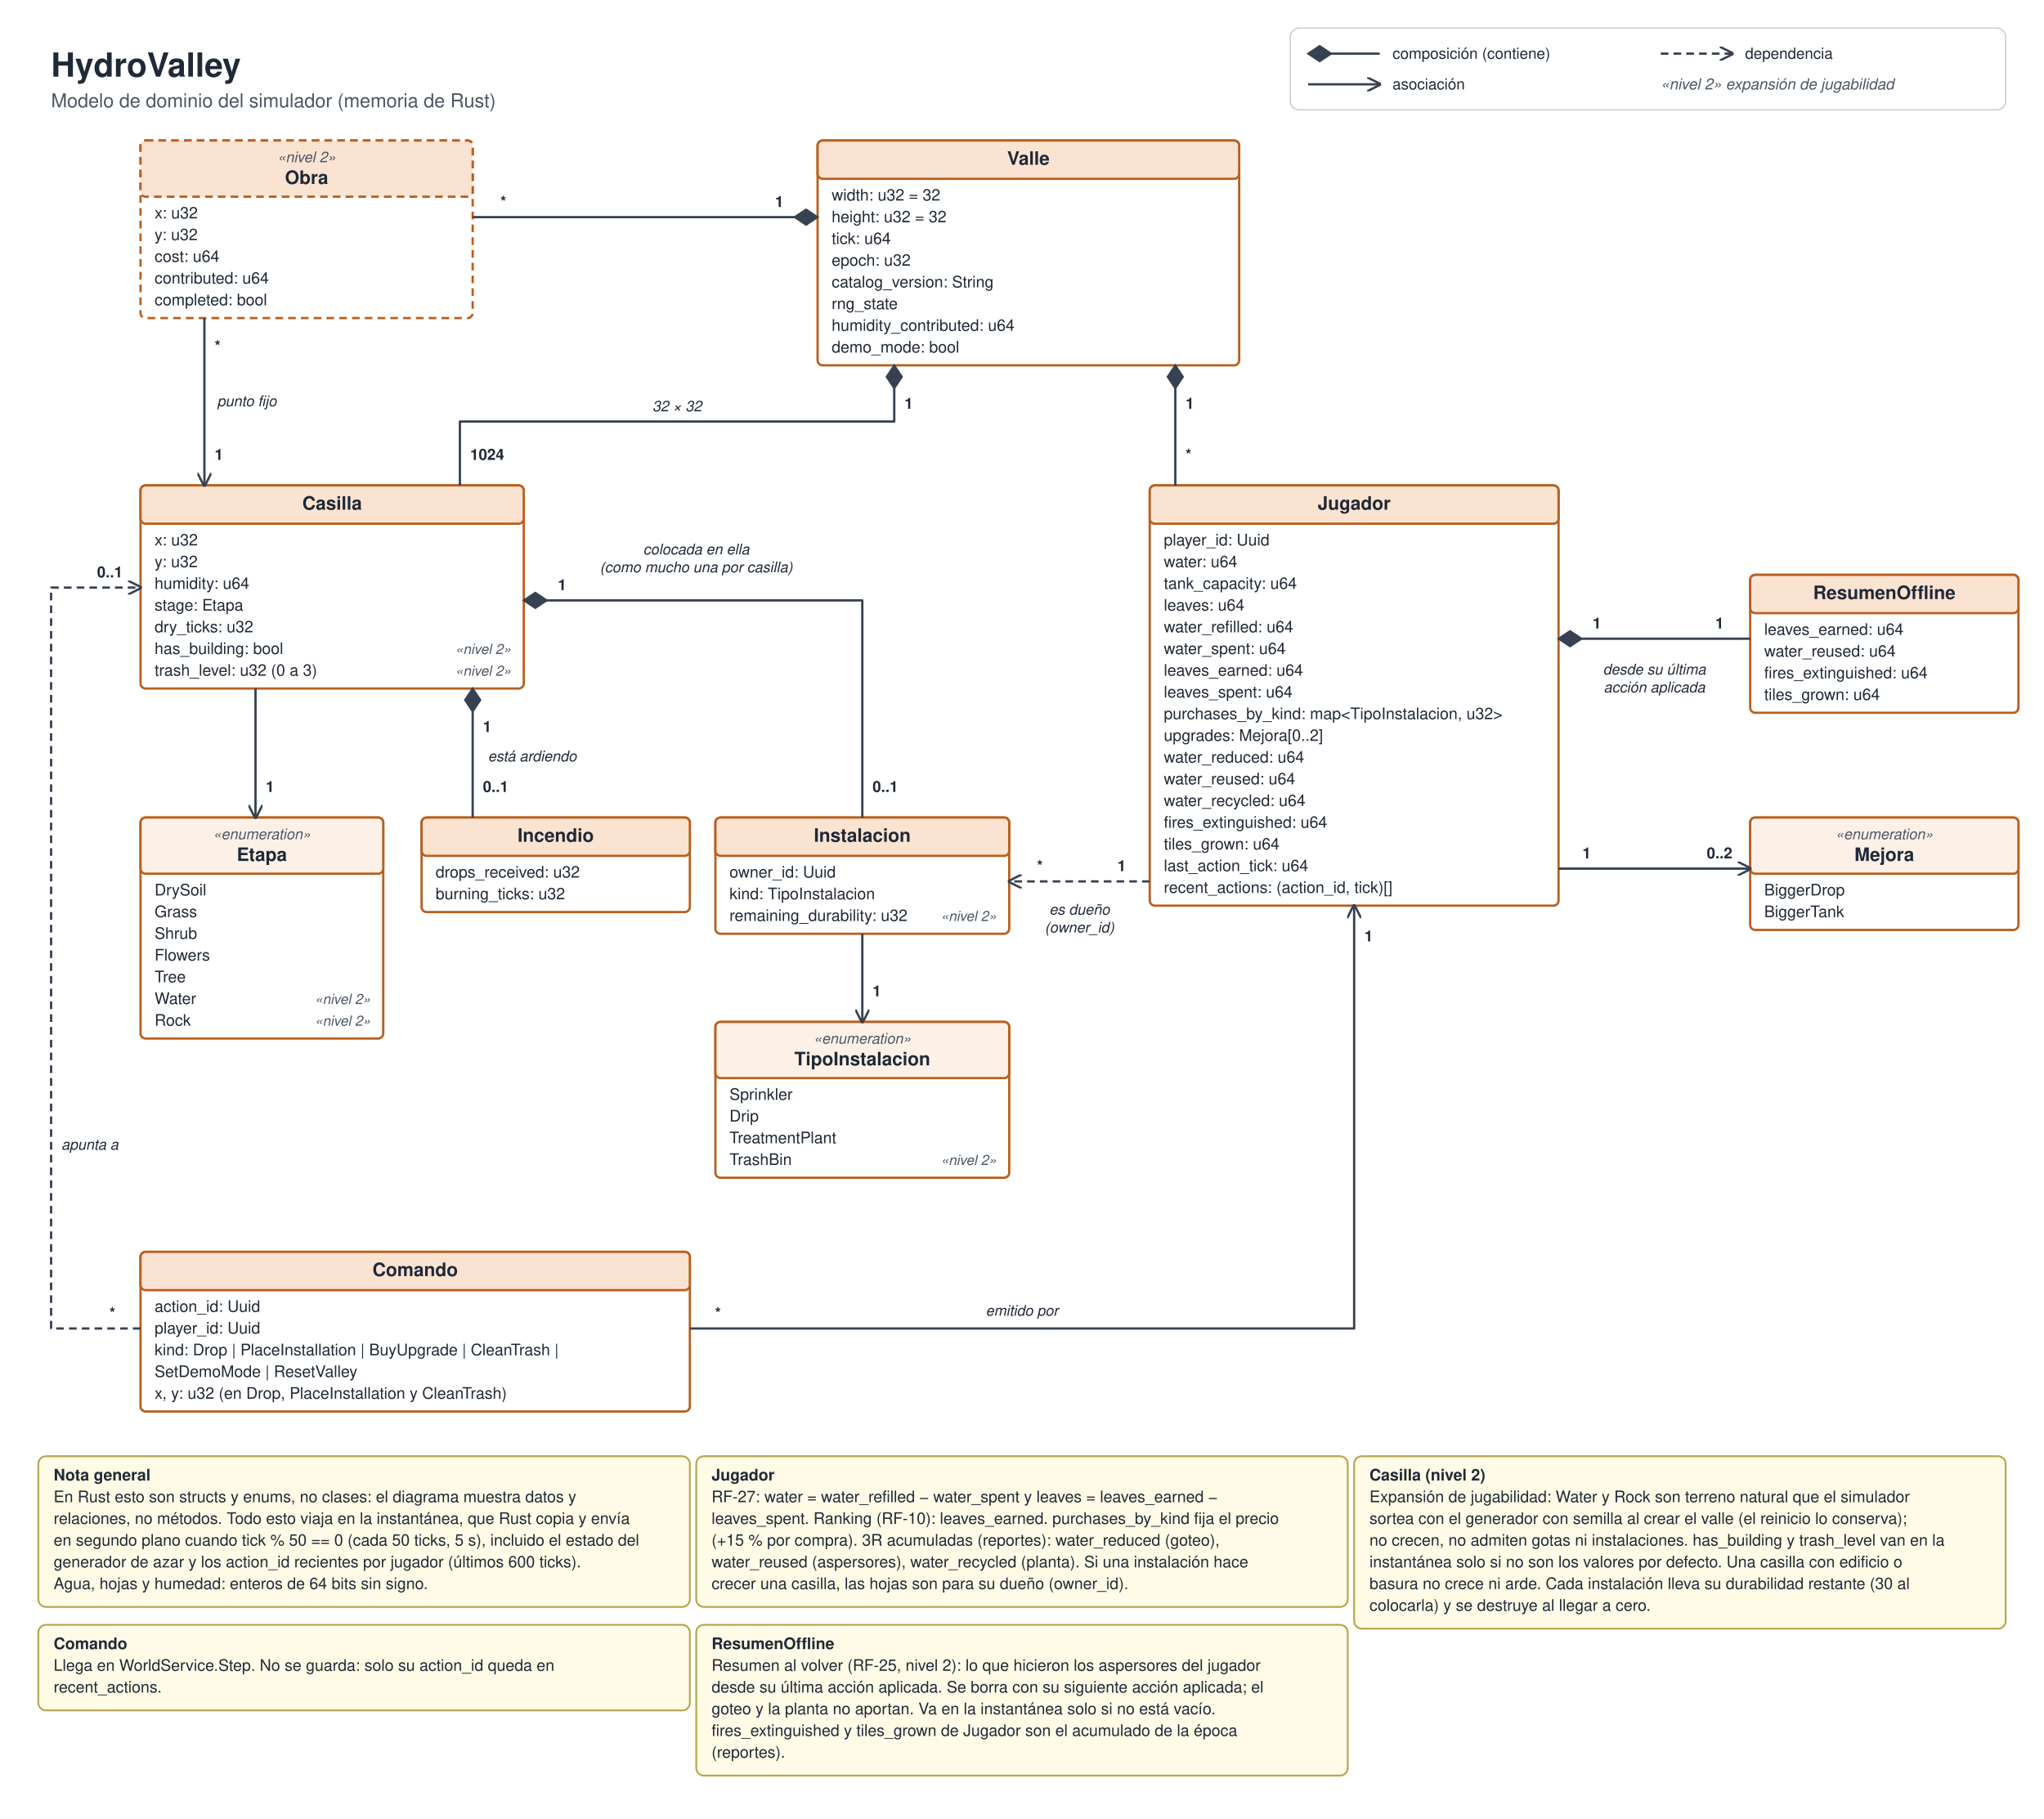
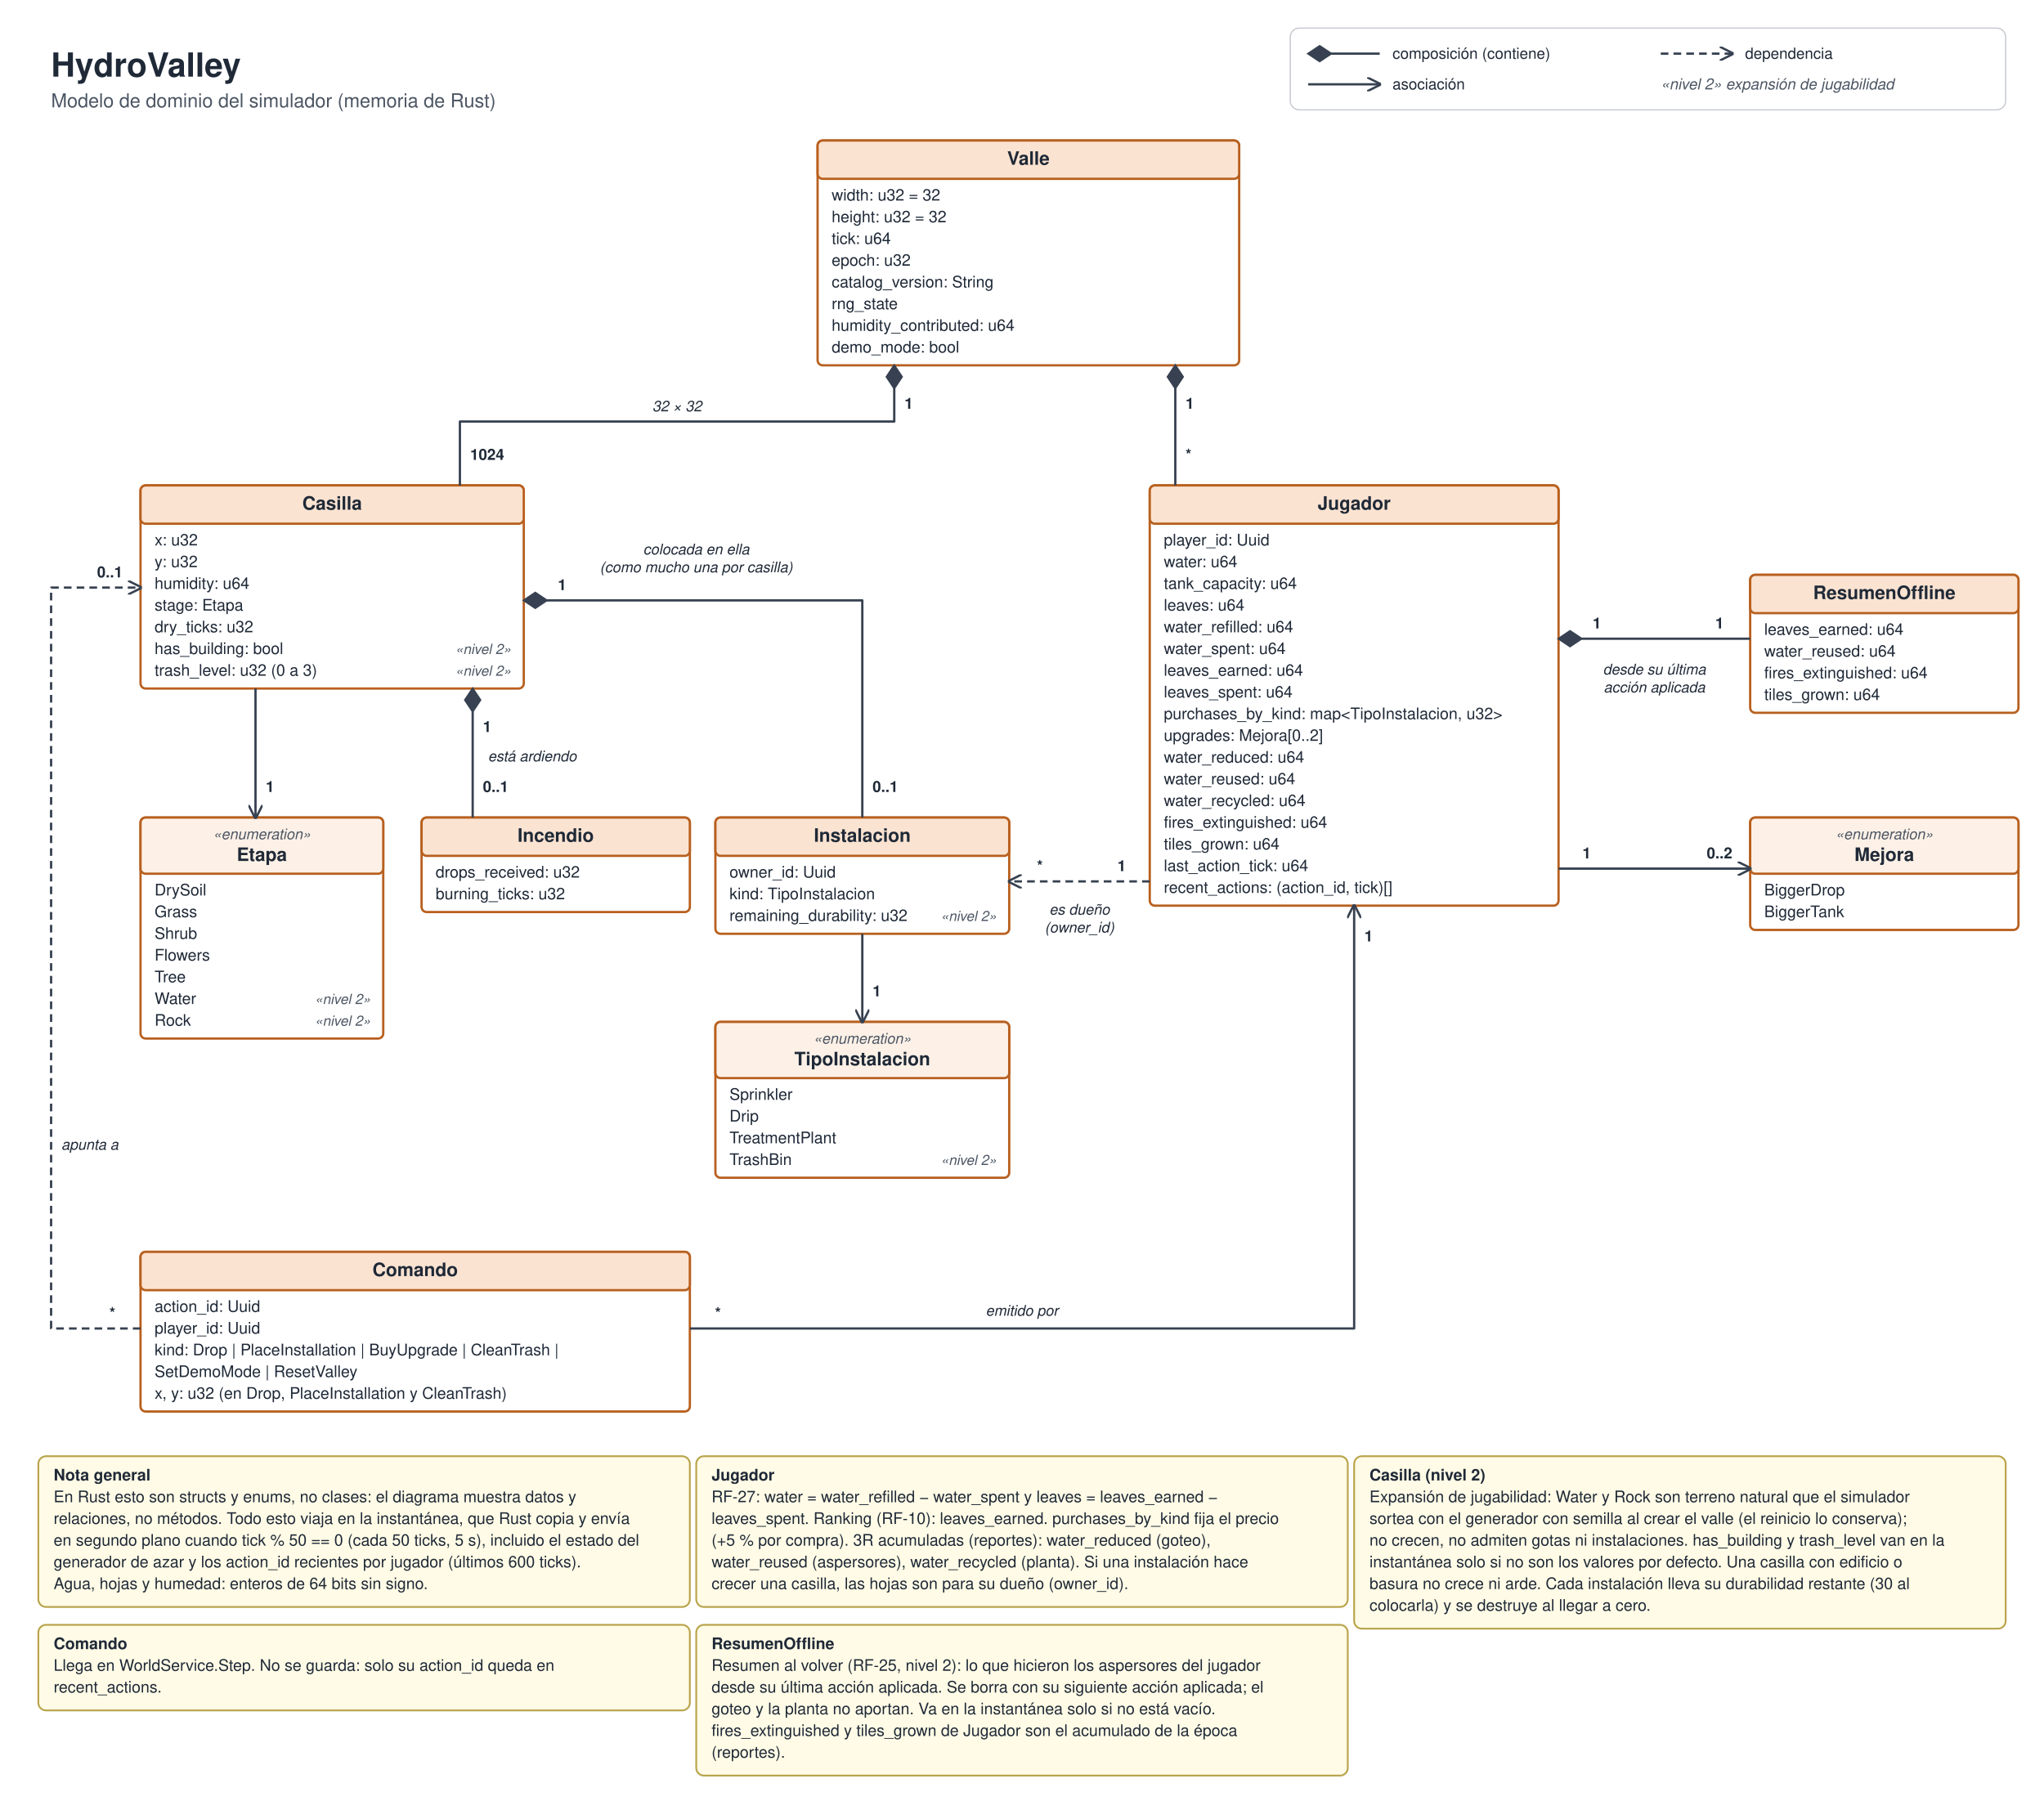
<svg xmlns="http://www.w3.org/2000/svg" viewBox="0 0 1600 1424" width="1600" height="1424">
  <style>
text { font-family: system-ui, -apple-system, "Segoe UI", Helvetica, Arial, sans-serif; fill: #1f2937; }
.b { font-weight: 700; }
.s { fill: #4b5563; }
.i { font-style: italic; }
.h { paint-order: stroke; stroke: #fff; stroke-width: 5px; stroke-linejoin: round; }
</style>
  <rect width="1600" height="1424" fill="#ffffff" />
  <defs>
    <marker id="m0" viewBox="0 0 10 10" refX="9" refY="5" markerUnits="userSpaceOnUse" markerWidth="11" markerHeight="11" orient="auto-start-reverse">
      <path d="M0,0 L10,5 L0,10" fill="none" stroke="#374151" stroke-width="1.6" />
    </marker>
  </defs>
  <text x="40" y="60" font-size="26" text-anchor="start" class="b">HydroValley</text>
  <text x="40" y="84" font-size="15" text-anchor="start" class="s">Modelo de dominio del simulador (memoria de Rust)</text>
  <rect x="640" y="110" width="330" height="176" rx="4" fill="#fff" stroke="#b8601f" stroke-width="1.8" />
  <rect x="640" y="110" width="330" height="30" rx="4" fill="#fbe3d1" stroke="#b8601f" stroke-width="1.8" />
  <text x="805" y="129" font-size="14.5" text-anchor="middle" class="b">Valle</text>
  <text x="651" y="157" font-size="12.5" text-anchor="start">width: u32 = 32</text>
  <text x="651" y="174" font-size="12.5" text-anchor="start">height: u32 = 32</text>
  <text x="651" y="191" font-size="12.5" text-anchor="start">tick: u64</text>
  <text x="651" y="208" font-size="12.5" text-anchor="start">epoch: u32</text>
  <text x="651" y="225" font-size="12.5" text-anchor="start">catalog_version: String</text>
  <text x="651" y="242" font-size="12.5" text-anchor="start">rng_state</text>
  <text x="651" y="259" font-size="12.5" text-anchor="start">humidity_contributed: u64</text>
  <text x="651" y="276" font-size="12.5" text-anchor="start">demo_mode: bool</text>
-   <rect x="110" y="110" width="260" height="139" rx="4" fill="#fff" stroke="#b8601f" stroke-width="1.8" stroke-dasharray="6 4" />
-   <rect x="110" y="110" width="260" height="44" rx="4" fill="#fbe3d1" stroke="#b8601f" stroke-width="1.8" stroke-dasharray="6 4" />
-   <text x="240" y="127" font-size="11.5" text-anchor="middle" class="i s">«nivel 2»</text>
-   <text x="240" y="144" font-size="14.5" text-anchor="middle" class="b">Obra</text>
-   <text x="121" y="171" font-size="12.5" text-anchor="start">x: u32</text>
-   <text x="121" y="188" font-size="12.5" text-anchor="start">y: u32</text>
-   <text x="121" y="205" font-size="12.5" text-anchor="start">cost: u64</text>
-   <text x="121" y="222" font-size="12.5" text-anchor="start">contributed: u64</text>
-   <text x="121" y="239" font-size="12.5" text-anchor="start">completed: bool</text>
  <rect x="110" y="380" width="300" height="159" rx="4" fill="#fff" stroke="#b8601f" stroke-width="1.8" />
  <rect x="110" y="380" width="300" height="30" rx="4" fill="#fbe3d1" stroke="#b8601f" stroke-width="1.8" />
  <text x="260" y="399" font-size="14.5" text-anchor="middle" class="b">Casilla</text>
  <text x="121" y="427" font-size="12.5" text-anchor="start">x: u32</text>
  <text x="121" y="444" font-size="12.5" text-anchor="start">y: u32</text>
  <text x="121" y="461" font-size="12.5" text-anchor="start">humidity: u64</text>
  <text x="121" y="478" font-size="12.5" text-anchor="start">stage: Etapa</text>
  <text x="121" y="495" font-size="12.5" text-anchor="start">dry_ticks: u32</text>
  <text x="121" y="512" font-size="12.5" text-anchor="start">has_building: bool</text>
  <text x="400" y="512" font-size="11" text-anchor="end" class="s i">«nivel 2»</text>
  <text x="121" y="529" font-size="12.5" text-anchor="start">trash_level: u32 (0 a 3)</text>
  <text x="400" y="529" font-size="11" text-anchor="end" class="s i">«nivel 2»</text>
  <rect x="900" y="380" width="320" height="329" rx="4" fill="#fff" stroke="#b8601f" stroke-width="1.8" />
  <rect x="900" y="380" width="320" height="30" rx="4" fill="#fbe3d1" stroke="#b8601f" stroke-width="1.8" />
  <text x="1060" y="399" font-size="14.5" text-anchor="middle" class="b">Jugador</text>
  <text x="911" y="427" font-size="12.5" text-anchor="start">player_id: Uuid</text>
  <text x="911" y="444" font-size="12.5" text-anchor="start">water: u64</text>
  <text x="911" y="461" font-size="12.5" text-anchor="start">tank_capacity: u64</text>
  <text x="911" y="478" font-size="12.5" text-anchor="start">leaves: u64</text>
  <text x="911" y="495" font-size="12.5" text-anchor="start">water_refilled: u64</text>
  <text x="911" y="512" font-size="12.5" text-anchor="start">water_spent: u64</text>
  <text x="911" y="529" font-size="12.5" text-anchor="start">leaves_earned: u64</text>
  <text x="911" y="546" font-size="12.5" text-anchor="start">leaves_spent: u64</text>
  <text x="911" y="563" font-size="12.5" text-anchor="start">purchases_by_kind: map&lt;TipoInstalacion, u32&gt;</text>
  <text x="911" y="580" font-size="12.5" text-anchor="start">upgrades: Mejora[0..2]</text>
  <text x="911" y="597" font-size="12.5" text-anchor="start">water_reduced: u64</text>
  <text x="911" y="614" font-size="12.5" text-anchor="start">water_reused: u64</text>
  <text x="911" y="631" font-size="12.5" text-anchor="start">water_recycled: u64</text>
  <text x="911" y="648" font-size="12.5" text-anchor="start">fires_extinguished: u64</text>
  <text x="911" y="665" font-size="12.5" text-anchor="start">tiles_grown: u64</text>
  <text x="911" y="682" font-size="12.5" text-anchor="start">last_action_tick: u64</text>
  <text x="911" y="699" font-size="12.5" text-anchor="start">recent_actions: (action_id, tick)[]</text>
  <rect x="110" y="640" width="190" height="173" rx="4" fill="#fff" stroke="#b8601f" stroke-width="1.8" />
  <rect x="110" y="640" width="190" height="44" rx="4" fill="#fdf1e7" stroke="#b8601f" stroke-width="1.8" />
  <text x="205" y="657" font-size="11.5" text-anchor="middle" class="i s">«enumeration»</text>
  <text x="205" y="674" font-size="14.5" text-anchor="middle" class="b">Etapa</text>
  <text x="121" y="701" font-size="12.5" text-anchor="start">DrySoil</text>
  <text x="121" y="718" font-size="12.5" text-anchor="start">Grass</text>
  <text x="121" y="735" font-size="12.5" text-anchor="start">Shrub</text>
  <text x="121" y="752" font-size="12.5" text-anchor="start">Flowers</text>
  <text x="121" y="769" font-size="12.5" text-anchor="start">Tree</text>
  <text x="121" y="786" font-size="12.5" text-anchor="start">Water</text>
  <text x="290" y="786" font-size="11" text-anchor="end" class="s i">«nivel 2»</text>
  <text x="121" y="803" font-size="12.5" text-anchor="start">Rock</text>
  <text x="290" y="803" font-size="11" text-anchor="end" class="s i">«nivel 2»</text>
  <rect x="330" y="640" width="210" height="74" rx="4" fill="#fff" stroke="#b8601f" stroke-width="1.8" />
  <rect x="330" y="640" width="210" height="30" rx="4" fill="#fbe3d1" stroke="#b8601f" stroke-width="1.8" />
  <text x="435" y="659" font-size="14.5" text-anchor="middle" class="b">Incendio</text>
  <text x="341" y="687" font-size="12.5" text-anchor="start">drops_received: u32</text>
  <text x="341" y="704" font-size="12.5" text-anchor="start">burning_ticks: u32</text>
  <rect x="560" y="640" width="230" height="91" rx="4" fill="#fff" stroke="#b8601f" stroke-width="1.8" />
  <rect x="560" y="640" width="230" height="30" rx="4" fill="#fbe3d1" stroke="#b8601f" stroke-width="1.8" />
  <text x="675" y="659" font-size="14.5" text-anchor="middle" class="b">Instalacion</text>
  <text x="571" y="687" font-size="12.5" text-anchor="start">owner_id: Uuid</text>
  <text x="571" y="704" font-size="12.5" text-anchor="start">kind: TipoInstalacion</text>
  <text x="571" y="721" font-size="12.5" text-anchor="start">remaining_durability: u32</text>
  <text x="780" y="721" font-size="11" text-anchor="end" class="s i">«nivel 2»</text>
  <rect x="560" y="800" width="230" height="122" rx="4" fill="#fff" stroke="#b8601f" stroke-width="1.8" />
  <rect x="560" y="800" width="230" height="44" rx="4" fill="#fdf1e7" stroke="#b8601f" stroke-width="1.8" />
  <text x="675" y="817" font-size="11.5" text-anchor="middle" class="i s">«enumeration»</text>
  <text x="675" y="834" font-size="14.5" text-anchor="middle" class="b">TipoInstalacion</text>
  <text x="571" y="861" font-size="12.5" text-anchor="start">Sprinkler</text>
  <text x="571" y="878" font-size="12.5" text-anchor="start">Drip</text>
  <text x="571" y="895" font-size="12.5" text-anchor="start">TreatmentPlant</text>
  <text x="571" y="912" font-size="12.5" text-anchor="start">TrashBin</text>
  <text x="780" y="912" font-size="11" text-anchor="end" class="s i">«nivel 2»</text>
  <rect x="1370" y="450" width="210" height="108" rx="4" fill="#fff" stroke="#b8601f" stroke-width="1.8" />
  <rect x="1370" y="450" width="210" height="30" rx="4" fill="#fbe3d1" stroke="#b8601f" stroke-width="1.8" />
  <text x="1475" y="469" font-size="14.5" text-anchor="middle" class="b">ResumenOffline</text>
  <text x="1381" y="497" font-size="12.5" text-anchor="start">leaves_earned: u64</text>
  <text x="1381" y="514" font-size="12.5" text-anchor="start">water_reused: u64</text>
  <text x="1381" y="531" font-size="12.5" text-anchor="start">fires_extinguished: u64</text>
  <text x="1381" y="548" font-size="12.5" text-anchor="start">tiles_grown: u64</text>
  <rect x="1370" y="640" width="210" height="88" rx="4" fill="#fff" stroke="#b8601f" stroke-width="1.8" />
  <rect x="1370" y="640" width="210" height="44" rx="4" fill="#fdf1e7" stroke="#b8601f" stroke-width="1.8" />
  <text x="1475" y="657" font-size="11.5" text-anchor="middle" class="i s">«enumeration»</text>
  <text x="1475" y="674" font-size="14.5" text-anchor="middle" class="b">Mejora</text>
  <text x="1381" y="701" font-size="12.5" text-anchor="start">BiggerDrop</text>
  <text x="1381" y="718" font-size="12.5" text-anchor="start">BiggerTank</text>
  <rect x="110" y="980" width="430" height="125" rx="4" fill="#fff" stroke="#b8601f" stroke-width="1.8" />
  <rect x="110" y="980" width="430" height="30" rx="4" fill="#fbe3d1" stroke="#b8601f" stroke-width="1.8" />
  <text x="325" y="999" font-size="14.5" text-anchor="middle" class="b">Comando</text>
  <text x="121" y="1027" font-size="12.5" text-anchor="start">action_id: Uuid</text>
  <text x="121" y="1044" font-size="12.5" text-anchor="start">player_id: Uuid</text>
  <text x="121" y="1061" font-size="12.5" text-anchor="start">kind: Drop | PlaceInstallation | BuyUpgrade | CleanTrash |</text>
  <text x="121" y="1078" font-size="12.5" text-anchor="start">   SetDemoMode | ResetValley</text>
  <text x="121" y="1095" font-size="12.5" text-anchor="start">x, y: u32 (en Drop, PlaceInstallation y CleanTrash)</text>
  <polygon points="700,286 694,295 700,304 706,295" fill="#374151" stroke="#374151" stroke-width="1.5" />
  <polyline points="700,304 700,330 360,330 360,380" fill="none" stroke="#374151" stroke-width="1.8" stroke-linejoin="round" />
  <text x="708" y="320" font-size="12" text-anchor="start" class="h b">1</text>
  <text x="368" y="360" font-size="12" text-anchor="start" class="h b">1024</text>
  <text x="530" y="322" font-size="11.5" text-anchor="middle" class="h i">32 × 32</text>
  <polygon points="920,286 914,295 920,304 926,295" fill="#374151" stroke="#374151" stroke-width="1.5" />
  <polyline points="920,304 920,380" fill="none" stroke="#374151" stroke-width="1.8" stroke-linejoin="round" />
  <text x="928" y="320" font-size="12" text-anchor="start" class="h b">1</text>
  <text x="928" y="360" font-size="12" text-anchor="start" class="h b">*</text>
-   <polygon points="640,170 631,164 622,170 631,176" fill="#374151" stroke="#374151" stroke-width="1.5" />
-   <polyline points="622,170 370,170" fill="none" stroke="#374151" stroke-width="1.8" stroke-linejoin="round" />
-   <text x="610" y="162" font-size="12" text-anchor="middle" class="h b">1</text>
-   <text x="394" y="162" font-size="12" text-anchor="middle" class="h b">*</text>
-   <polyline points="160,249 160,380" fill="none" stroke="#374151" stroke-width="1.8" stroke-linejoin="round" marker-end="url(#m0)" />
-   <text x="168" y="275" font-size="12" text-anchor="start" class="h b">*</text>
-   <text x="168" y="360" font-size="12" text-anchor="start" class="h b">1</text>
-   <text x="170" y="318" font-size="11.5" text-anchor="start" class="h i">punto fijo</text>
  <polyline points="200,539 200,640" fill="none" stroke="#374151" stroke-width="1.8" stroke-linejoin="round" marker-end="url(#m0)" />
  <text x="208" y="620" font-size="12" text-anchor="start" class="h b">1</text>
  <polygon points="370,539 364,548 370,557 376,548" fill="#374151" stroke="#374151" stroke-width="1.5" />
  <polyline points="370,557 370,640" fill="none" stroke="#374151" stroke-width="1.8" stroke-linejoin="round" />
  <text x="378" y="573" font-size="12" text-anchor="start" class="h b">1</text>
  <text x="378" y="620" font-size="12" text-anchor="start" class="h b">0..1</text>
  <text x="382" y="596" font-size="11.5" text-anchor="start" class="h i">está ardiendo</text>
  <polygon points="410,470 419,476 428,470 419,464" fill="#374151" stroke="#374151" stroke-width="1.5" />
  <polyline points="428,470 675,470 675,640" fill="none" stroke="#374151" stroke-width="1.8" stroke-linejoin="round" />
  <text x="440" y="462" font-size="12" text-anchor="middle" class="h b">1</text>
  <text x="683" y="620" font-size="12" text-anchor="start" class="h b">0..1</text>
  <text x="545" y="434" font-size="11.5" text-anchor="middle" class="h i">colocada en ella</text>
  <text x="545" y="448" font-size="11.5" text-anchor="middle" class="h i">(como mucho una por casilla)</text>
  <polyline points="900,690 790,690" fill="none" stroke="#374151" stroke-width="1.8" stroke-linejoin="round" stroke-dasharray="6 4" marker-end="url(#m0)" />
  <text x="878" y="682" font-size="12" text-anchor="middle" class="h b">1</text>
  <text x="814" y="682" font-size="12" text-anchor="middle" class="h b">*</text>
  <text x="845" y="716" font-size="11.5" text-anchor="middle" class="h i">es dueño</text>
  <text x="845" y="730" font-size="11.5" text-anchor="middle" class="h i">(owner_id)</text>
  <polyline points="675,731 675,800" fill="none" stroke="#374151" stroke-width="1.8" stroke-linejoin="round" marker-end="url(#m0)" />
  <text x="683" y="780" font-size="12" text-anchor="start" class="h b">1</text>
  <polygon points="1220,500 1229,506 1238,500 1229,494" fill="#374151" stroke="#374151" stroke-width="1.5" />
  <polyline points="1238,500 1370,500" fill="none" stroke="#374151" stroke-width="1.8" stroke-linejoin="round" />
  <text x="1250" y="492" font-size="12" text-anchor="middle" class="h b">1</text>
  <text x="1346" y="492" font-size="12" text-anchor="middle" class="h b">1</text>
  <text x="1295" y="528" font-size="11.5" text-anchor="middle" class="h i">desde su última</text>
  <text x="1295" y="542" font-size="11.5" text-anchor="middle" class="h i">acción aplicada</text>
  <polyline points="1220,680 1370,680" fill="none" stroke="#374151" stroke-width="1.8" stroke-linejoin="round" marker-end="url(#m0)" />
  <text x="1242" y="672" font-size="12" text-anchor="middle" class="h b">1</text>
  <text x="1346" y="672" font-size="12" text-anchor="middle" class="h b">0..2</text>
  <polyline points="540,1040 1060,1040 1060,709" fill="none" stroke="#374151" stroke-width="1.8" stroke-linejoin="round" marker-end="url(#m0)" />
  <text x="562" y="1032" font-size="12" text-anchor="middle" class="h b">*</text>
  <text x="1068" y="737" font-size="12" text-anchor="start" class="h b">1</text>
  <text x="800" y="1030" font-size="11.5" text-anchor="middle" class="h i">emitido por</text>
  <polyline points="110,1040 40,1040 40,460 110,460" fill="none" stroke="#374151" stroke-width="1.8" stroke-linejoin="round" stroke-dasharray="6 4" marker-end="url(#m0)" />
  <text x="88" y="1032" font-size="12" text-anchor="middle" class="h b">*</text>
  <text x="86" y="452" font-size="12" text-anchor="middle" class="h b">0..1</text>
  <text x="48" y="900" font-size="11.5" text-anchor="start" class="h i">apunta a</text>
  <rect x="30" y="1140" width="510" height="118" rx="6" fill="#fffbe6" stroke="#b9a44c" stroke-width="1.4" />
  <text x="42" y="1159" font-size="12.5" text-anchor="start" class="b">Nota general</text>
  <text x="42" y="1176" font-size="12.5" text-anchor="start">En Rust esto son structs y enums, no clases: el diagrama muestra datos y</text>
  <text x="42" y="1193" font-size="12.5" text-anchor="start">relaciones, no métodos. Todo esto viaja en la instantánea, que Rust copia y envía</text>
  <text x="42" y="1210" font-size="12.5" text-anchor="start">en segundo plano cuando tick % 50 == 0 (cada 50 ticks, 5 s), incluido el estado del</text>
  <text x="42" y="1227" font-size="12.5" text-anchor="start">generador de azar y los action_id recientes por jugador (últimos 600 ticks).</text>
  <text x="42" y="1244" font-size="12.5" text-anchor="start">Agua, hojas y humedad: enteros de 64 bits sin signo.</text>
  <rect x="30" y="1272" width="510" height="67" rx="6" fill="#fffbe6" stroke="#b9a44c" stroke-width="1.4" />
  <text x="42" y="1291" font-size="12.5" text-anchor="start" class="b">Comando</text>
  <text x="42" y="1308" font-size="12.5" text-anchor="start">Llega en WorldService.Step. No se guarda: solo su action_id queda en</text>
  <text x="42" y="1325" font-size="12.5" text-anchor="start">recent_actions.</text>
  <rect x="545" y="1140" width="510" height="118" rx="6" fill="#fffbe6" stroke="#b9a44c" stroke-width="1.4" />
  <text x="557" y="1159" font-size="12.5" text-anchor="start" class="b">Jugador</text>
  <text x="557" y="1176" font-size="12.5" text-anchor="start">RF-27: water = water_refilled − water_spent y leaves = leaves_earned −</text>
  <text x="557" y="1193" font-size="12.5" text-anchor="start">leaves_spent. Ranking (RF-10): leaves_earned. purchases_by_kind fija el precio</text>
-   <text x="557" y="1210" font-size="12.5" text-anchor="start">(+15 % por compra). 3R acumuladas (reportes): water_reduced (goteo),</text>
+   <text x="557" y="1210" font-size="12.5" text-anchor="start">(+5 % por compra). 3R acumuladas (reportes): water_reduced (goteo),</text>
  <text x="557" y="1227" font-size="12.5" text-anchor="start">water_reused (aspersores), water_recycled (planta). Si una instalación hace</text>
  <text x="557" y="1244" font-size="12.5" text-anchor="start">crecer una casilla, las hojas son para su dueño (owner_id).</text>
  <rect x="545" y="1272" width="510" height="118" rx="6" fill="#fffbe6" stroke="#b9a44c" stroke-width="1.4" />
  <text x="557" y="1291" font-size="12.5" text-anchor="start" class="b">ResumenOffline</text>
  <text x="557" y="1308" font-size="12.5" text-anchor="start">Resumen al volver (RF-25, nivel 2): lo que hicieron los aspersores del jugador</text>
  <text x="557" y="1325" font-size="12.5" text-anchor="start">desde su última acción aplicada. Se borra con su siguiente acción aplicada; el</text>
  <text x="557" y="1342" font-size="12.5" text-anchor="start">goteo y la planta no aportan. Va en la instantánea solo si no está vacío.</text>
  <text x="557" y="1359" font-size="12.5" text-anchor="start">fires_extinguished y tiles_grown de Jugador son el acumulado de la época</text>
  <text x="557" y="1376" font-size="12.5" text-anchor="start">(reportes).</text>
  <rect x="1060" y="1140" width="510" height="135" rx="6" fill="#fffbe6" stroke="#b9a44c" stroke-width="1.4" />
  <text x="1072" y="1159" font-size="12.5" text-anchor="start" class="b">Casilla (nivel 2)</text>
  <text x="1072" y="1176" font-size="12.5" text-anchor="start">Expansión de jugabilidad: Water y Rock son terreno natural que el simulador</text>
  <text x="1072" y="1193" font-size="12.5" text-anchor="start">sortea con el generador con semilla al crear el valle (el reinicio lo conserva);</text>
  <text x="1072" y="1210" font-size="12.5" text-anchor="start">no crecen, no admiten gotas ni instalaciones. has_building y trash_level van en la</text>
  <text x="1072" y="1227" font-size="12.5" text-anchor="start">instantánea solo si no son los valores por defecto. Una casilla con edificio o</text>
  <text x="1072" y="1244" font-size="12.5" text-anchor="start">basura no crece ni arde. Cada instalación lleva su durabilidad restante (30 al</text>
  <text x="1072" y="1261" font-size="12.5" text-anchor="start">colocarla) y se destruye al llegar a cero.</text>
  <rect x="1010" y="22" width="560" height="64" rx="7" fill="#fff" stroke="#c7cbd1" stroke-width="1" />
  <polygon points="1024,42 1033,48 1042,42 1033,36" fill="#374151" stroke="#374151" stroke-width="1.5" />
  <polyline points="1042,42 1080,42" fill="none" stroke="#374151" stroke-width="1.8" stroke-linejoin="round" />
  <text x="1090" y="46" font-size="12" text-anchor="start">composición (contiene)</text>
  <polyline points="1024,66 1080,66" fill="none" stroke="#374151" stroke-width="1.8" stroke-linejoin="round" marker-end="url(#m0)" />
  <text x="1090" y="70" font-size="12" text-anchor="start">asociación</text>
  <polyline points="1300,42 1356,42" fill="none" stroke="#374151" stroke-width="1.8" stroke-linejoin="round" stroke-dasharray="6 4" marker-end="url(#m0)" />
  <text x="1366" y="46" font-size="12" text-anchor="start">dependencia</text>
  <text x="1300" y="70" font-size="12" text-anchor="start" class="s i">«nivel 2»  expansión de jugabilidad</text>
</svg>
